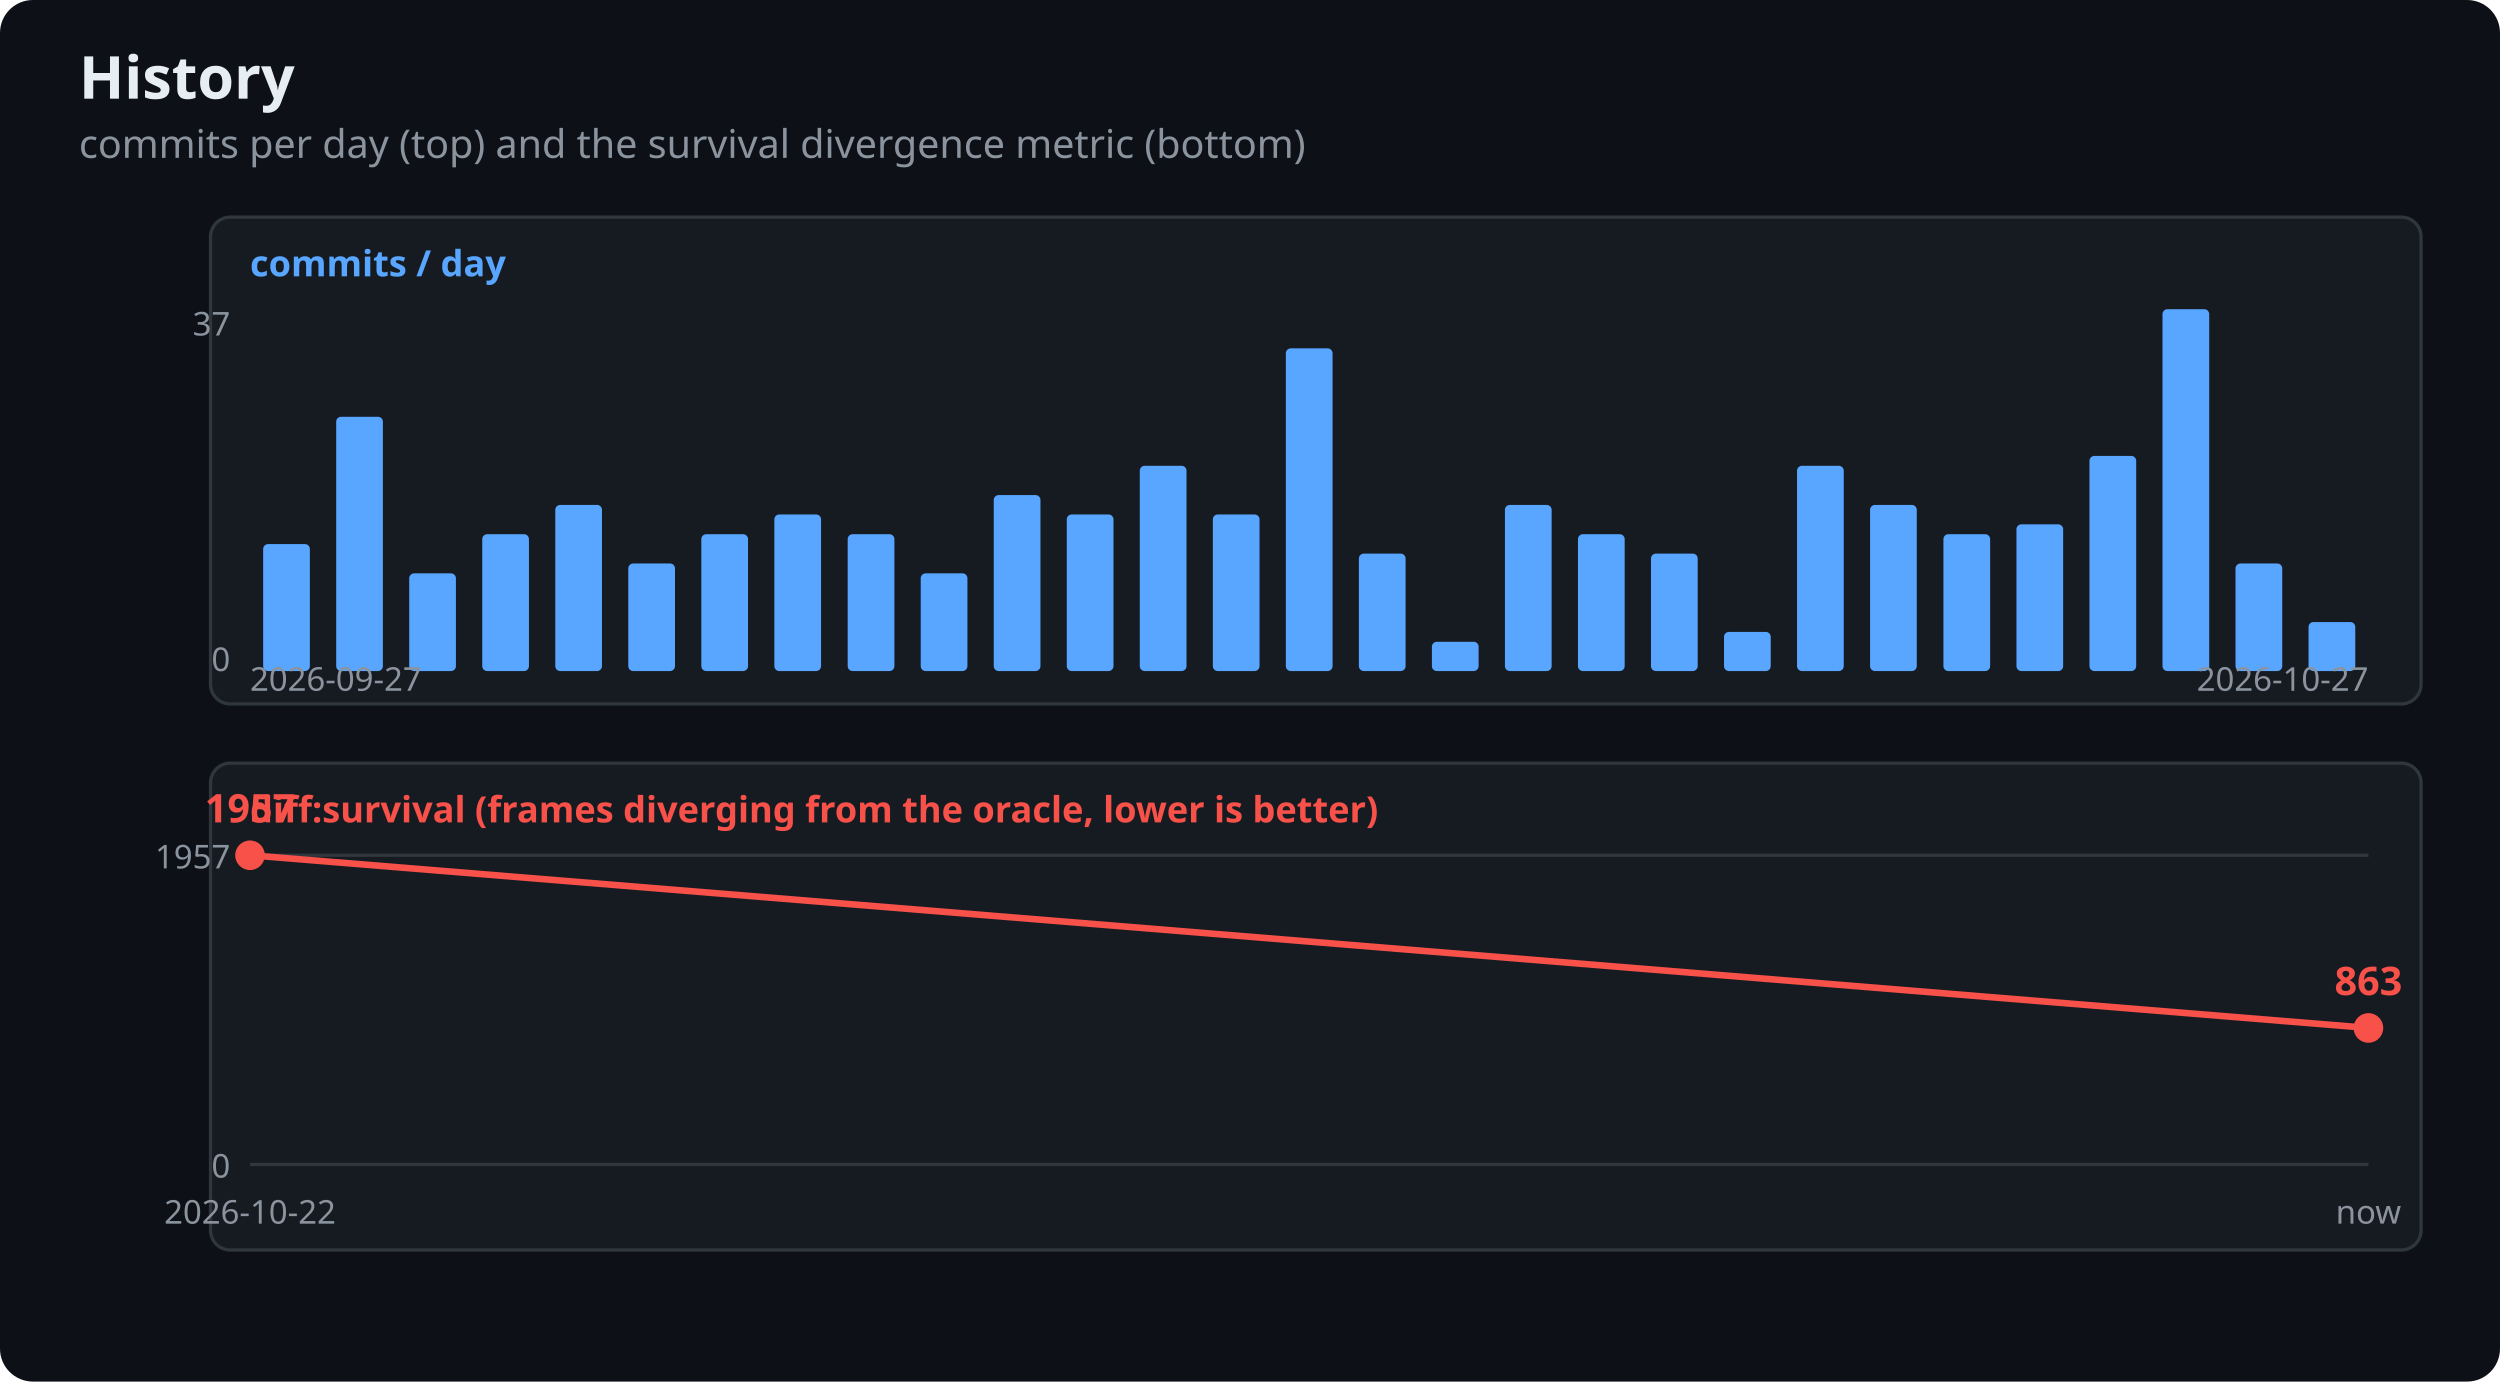
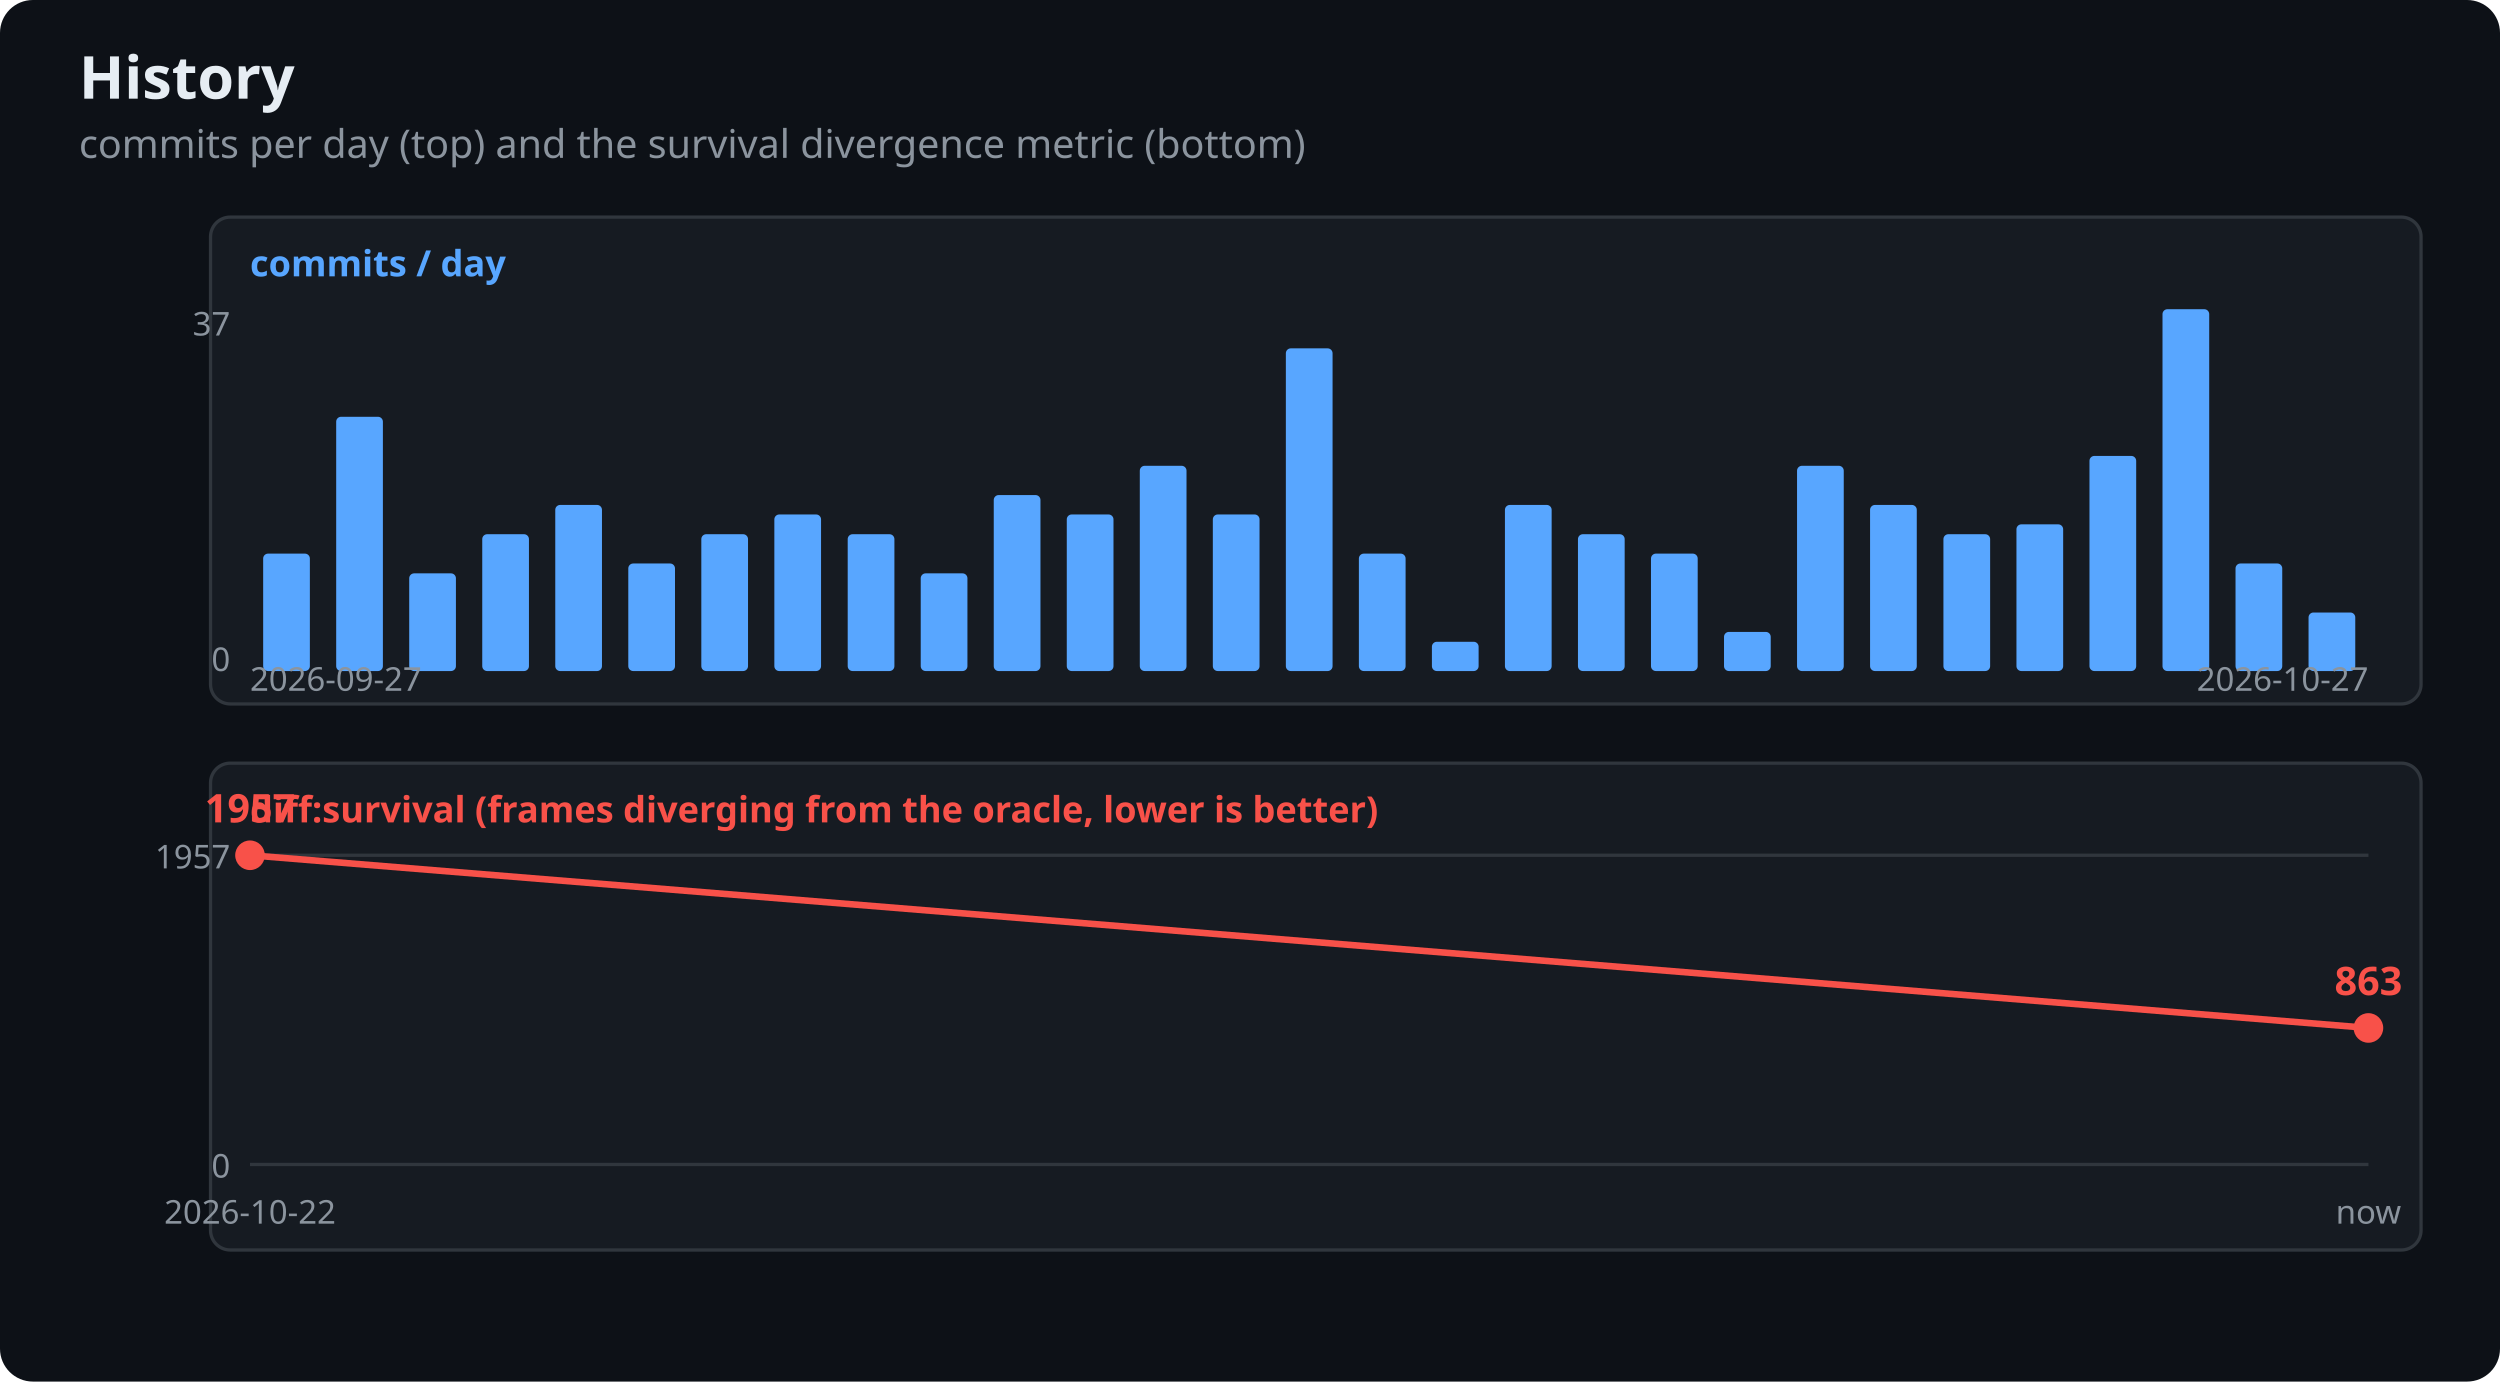
<svg xmlns="http://www.w3.org/2000/svg" width="760" height="420" viewBox="0 0 760 420" font-family="Segoe UI,Ubuntu,sans-serif">
  <rect width="760" height="420" rx="10" fill="#0d1117" />
  <text x="24" y="30" fill="#e6edf3" font-size="18" font-weight="600">History</text>
  <text x="24" y="48" fill="#8b949e" font-size="12">commits per day (top) and the survival divergence metric (bottom)</text>
  <rect x="64" y="66" width="672" height="148" fill="#161b22" stroke="#30363d" rx="6" />
  <text x="76" y="84" fill="#58a6ff" font-size="11" font-weight="600">commits / day</text>
-   <rect x="80.0" y="165.4" width="14.2" height="38.6" fill="#58a6ff" rx="1.5" />
+   <rect x="80.0" y="168.3" width="14.2" height="35.7" fill="#58a6ff" rx="1.5" />
  <rect x="102.2" y="126.7" width="14.2" height="77.3" fill="#58a6ff" rx="1.5" />
  <rect x="124.4" y="174.3" width="14.2" height="29.7" fill="#58a6ff" rx="1.5" />
  <rect x="146.6" y="162.4" width="14.2" height="41.6" fill="#58a6ff" rx="1.5" />
  <rect x="168.8" y="153.5" width="14.2" height="50.5" fill="#58a6ff" rx="1.5" />
  <rect x="191.0" y="171.3" width="14.2" height="32.7" fill="#58a6ff" rx="1.5" />
  <rect x="213.2" y="162.4" width="14.2" height="41.6" fill="#58a6ff" rx="1.5" />
  <rect x="235.4" y="156.4" width="14.2" height="47.6" fill="#58a6ff" rx="1.5" />
  <rect x="257.7" y="162.4" width="14.2" height="41.6" fill="#58a6ff" rx="1.5" />
  <rect x="279.9" y="174.3" width="14.2" height="29.7" fill="#58a6ff" rx="1.5" />
  <rect x="302.1" y="150.5" width="14.2" height="53.5" fill="#58a6ff" rx="1.5" />
  <rect x="324.3" y="156.4" width="14.2" height="47.6" fill="#58a6ff" rx="1.5" />
  <rect x="346.5" y="141.6" width="14.2" height="62.4" fill="#58a6ff" rx="1.5" />
  <rect x="368.7" y="156.4" width="14.2" height="47.6" fill="#58a6ff" rx="1.5" />
  <rect x="390.9" y="105.9" width="14.2" height="98.1" fill="#58a6ff" rx="1.5" />
  <rect x="413.1" y="168.3" width="14.2" height="35.7" fill="#58a6ff" rx="1.5" />
  <rect x="435.3" y="195.1" width="14.2" height="8.9" fill="#58a6ff" rx="1.5" />
  <rect x="457.5" y="153.5" width="14.2" height="50.5" fill="#58a6ff" rx="1.5" />
  <rect x="479.7" y="162.4" width="14.2" height="41.6" fill="#58a6ff" rx="1.5" />
  <rect x="501.9" y="168.3" width="14.2" height="35.7" fill="#58a6ff" rx="1.5" />
  <rect x="524.1" y="192.1" width="14.2" height="11.9" fill="#58a6ff" rx="1.5" />
  <rect x="546.3" y="141.6" width="14.2" height="62.4" fill="#58a6ff" rx="1.5" />
  <rect x="568.5" y="153.5" width="14.2" height="50.5" fill="#58a6ff" rx="1.5" />
  <rect x="590.8" y="162.4" width="14.2" height="41.6" fill="#58a6ff" rx="1.5" />
  <rect x="613.0" y="159.4" width="14.2" height="44.6" fill="#58a6ff" rx="1.5" />
  <rect x="635.2" y="138.6" width="14.2" height="65.4" fill="#58a6ff" rx="1.5" />
  <rect x="657.4" y="94.0" width="14.2" height="110.0" fill="#58a6ff" rx="1.5" />
  <rect x="679.6" y="171.3" width="14.2" height="32.7" fill="#58a6ff" rx="1.5" />
-   <rect x="701.8" y="189.1" width="14.2" height="14.9" fill="#58a6ff" rx="1.5" />
+   <rect x="701.8" y="186.2" width="14.2" height="17.8" fill="#58a6ff" rx="1.5" />
  <text x="70" y="102" fill="#8b949e" font-size="10" text-anchor="end">37</text>
  <text x="70" y="204" fill="#8b949e" font-size="10" text-anchor="end">0</text>
  <text x="76" y="210" fill="#8b949e" font-size="10">2026-09-27</text>
  <text x="720" y="210" fill="#8b949e" font-size="10" text-anchor="end">2026-10-27</text>
  <rect x="64" y="232" width="672" height="148" fill="#161b22" stroke="#30363d" rx="6" />
  <text x="76" y="250" fill="#f85149" font-size="11" font-weight="600">diff:survival (frames diverging from the oracle, lower is better)</text>
  <line x1="76" y1="354.0" x2="720" y2="354.0" stroke="#30363d" stroke-width="1" />
  <text x="70" y="358.0" fill="#8b949e" font-size="10" text-anchor="end">0</text>
  <line x1="76" y1="260.0" x2="720" y2="260.0" stroke="#30363d" stroke-width="1" />
  <text x="70" y="264.0" fill="#8b949e" font-size="10" text-anchor="end">1957</text>
  <circle cx="76.0" cy="260.0" r="4.5" fill="#f85149" />
  <text x="76.0" y="250.0" fill="#f85149" font-size="12" font-weight="600" text-anchor="middle">1957</text>
  <text x="76.0" y="372" fill="#8b949e" font-size="10" text-anchor="middle">2026-10-22</text>
  <circle cx="720.0" cy="312.5" r="4.5" fill="#f85149" />
  <text x="720.0" y="302.5" fill="#f85149" font-size="12" font-weight="600" text-anchor="middle">863</text>
  <text x="720.0" y="372" fill="#8b949e" font-size="10" text-anchor="middle">now</text>
  <polyline points="76.0,260.0 720.0,312.5" fill="none" stroke="#f85149" stroke-width="2" />
</svg>
